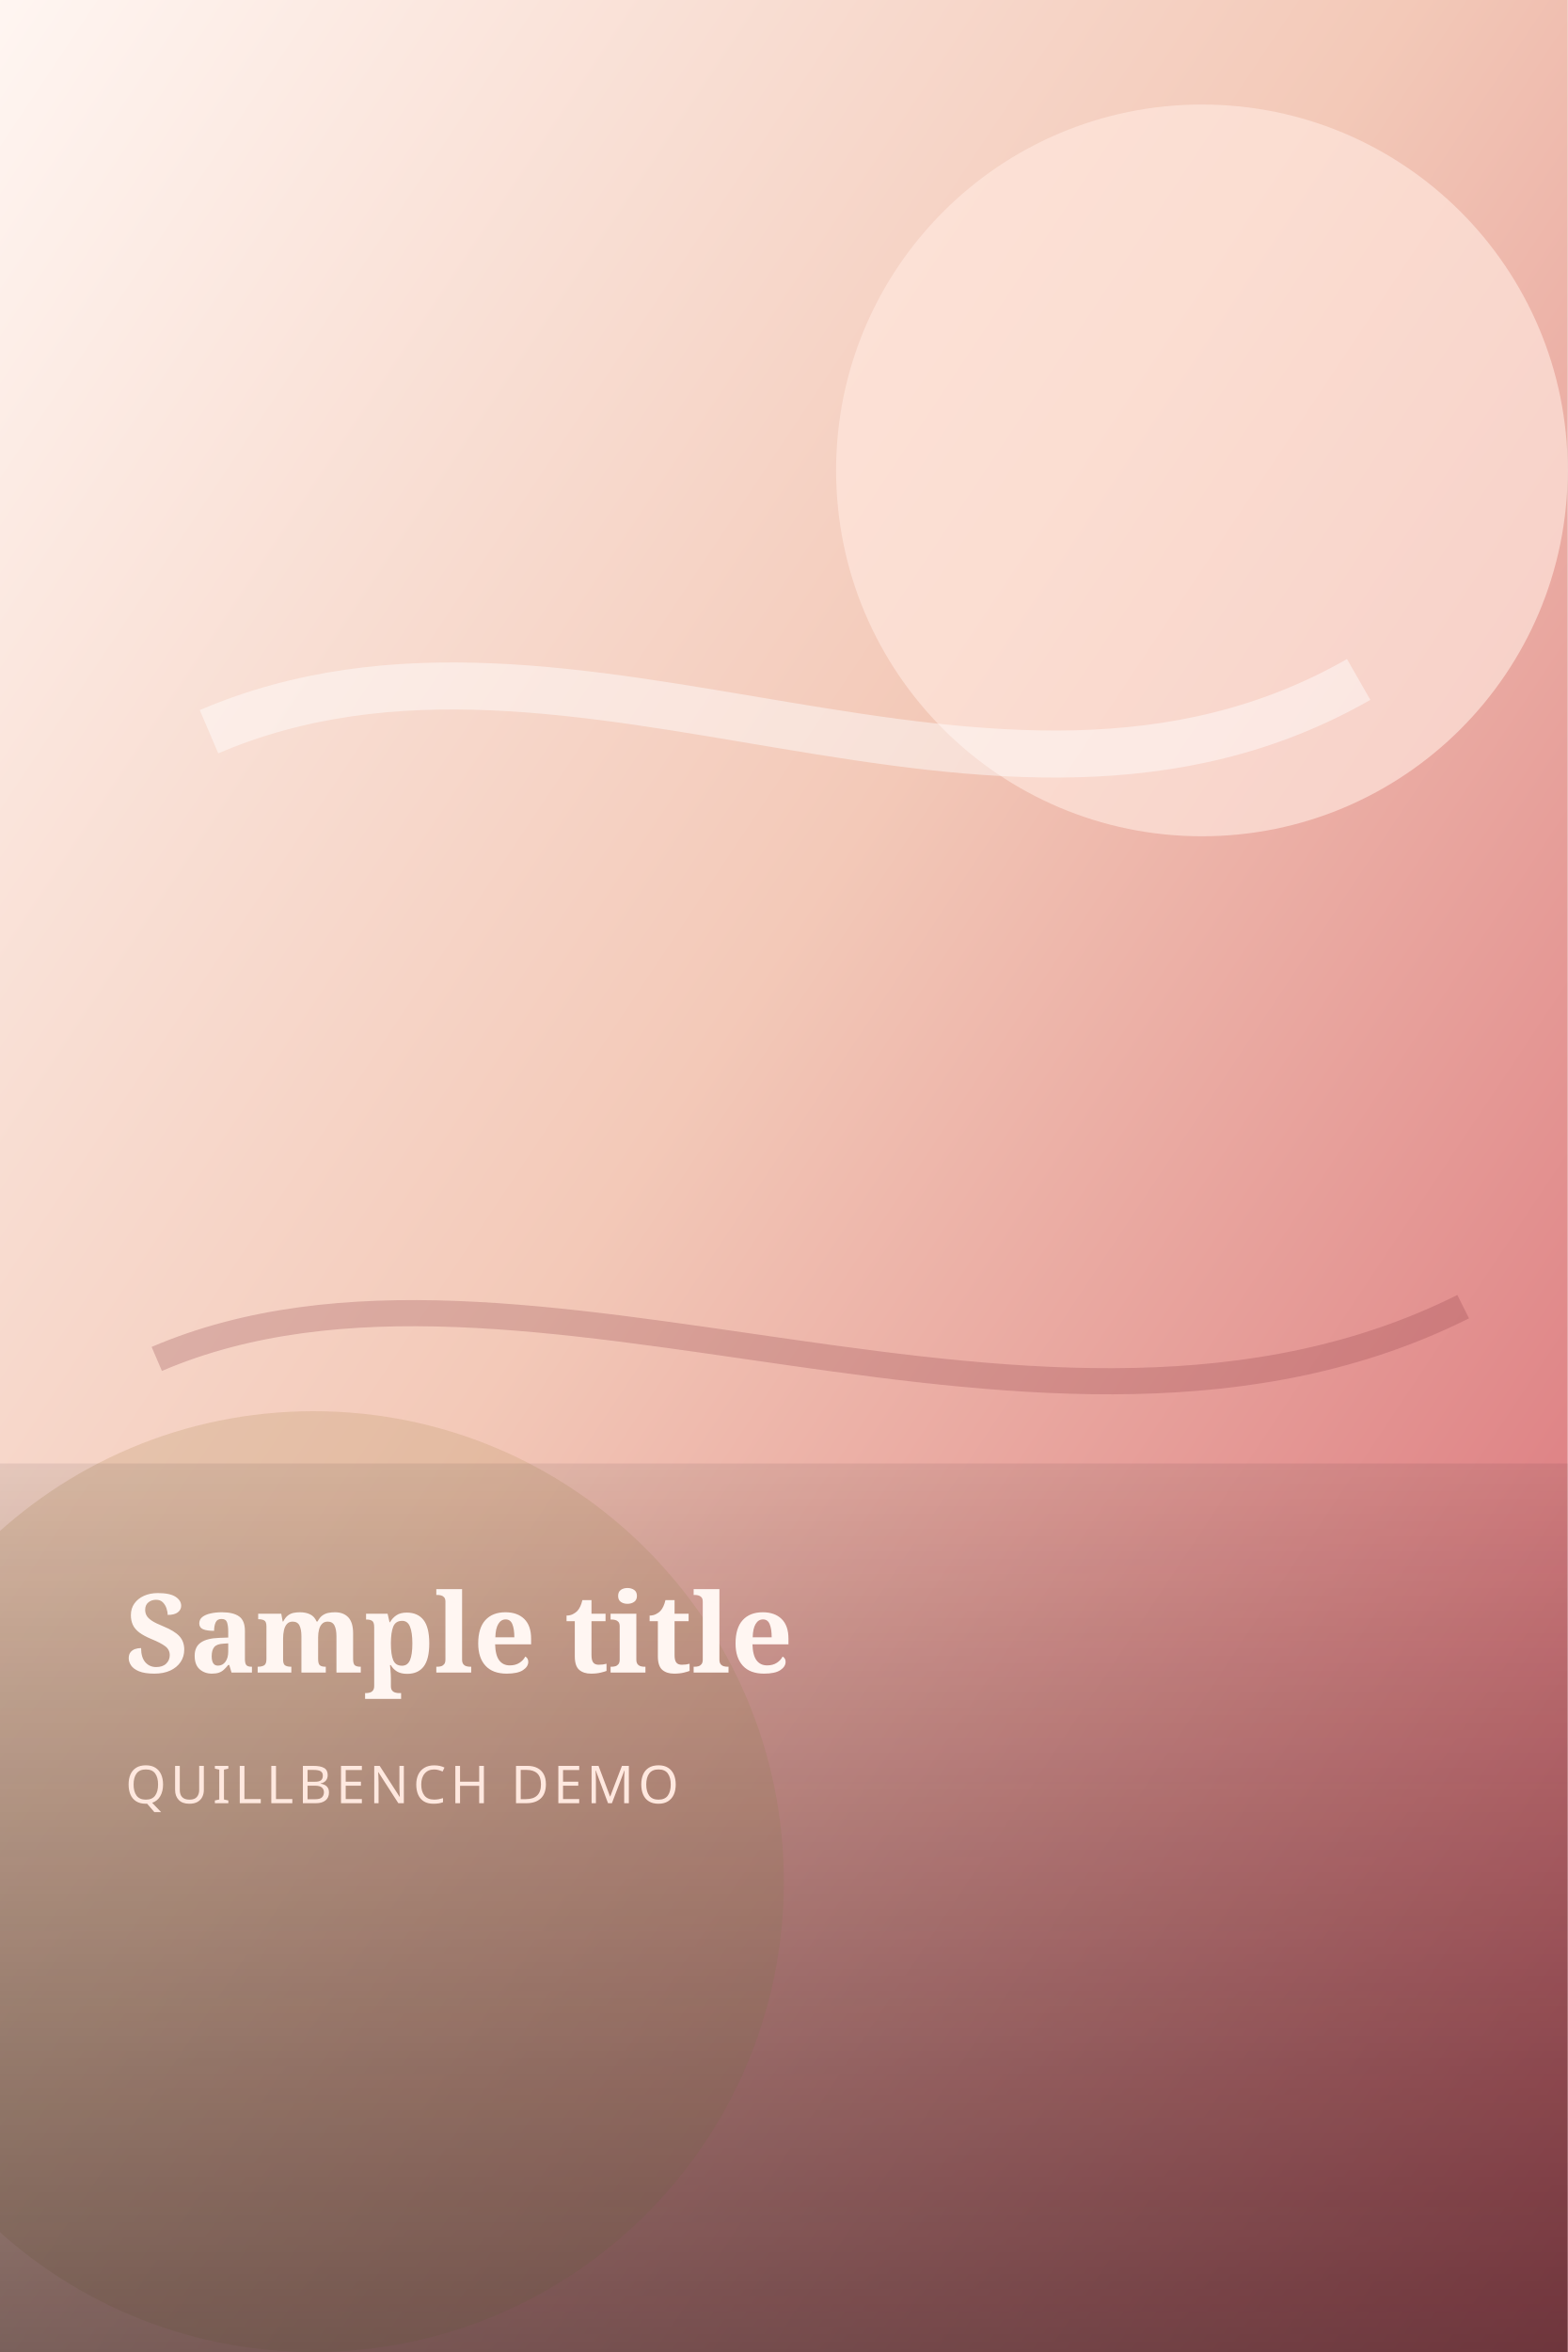
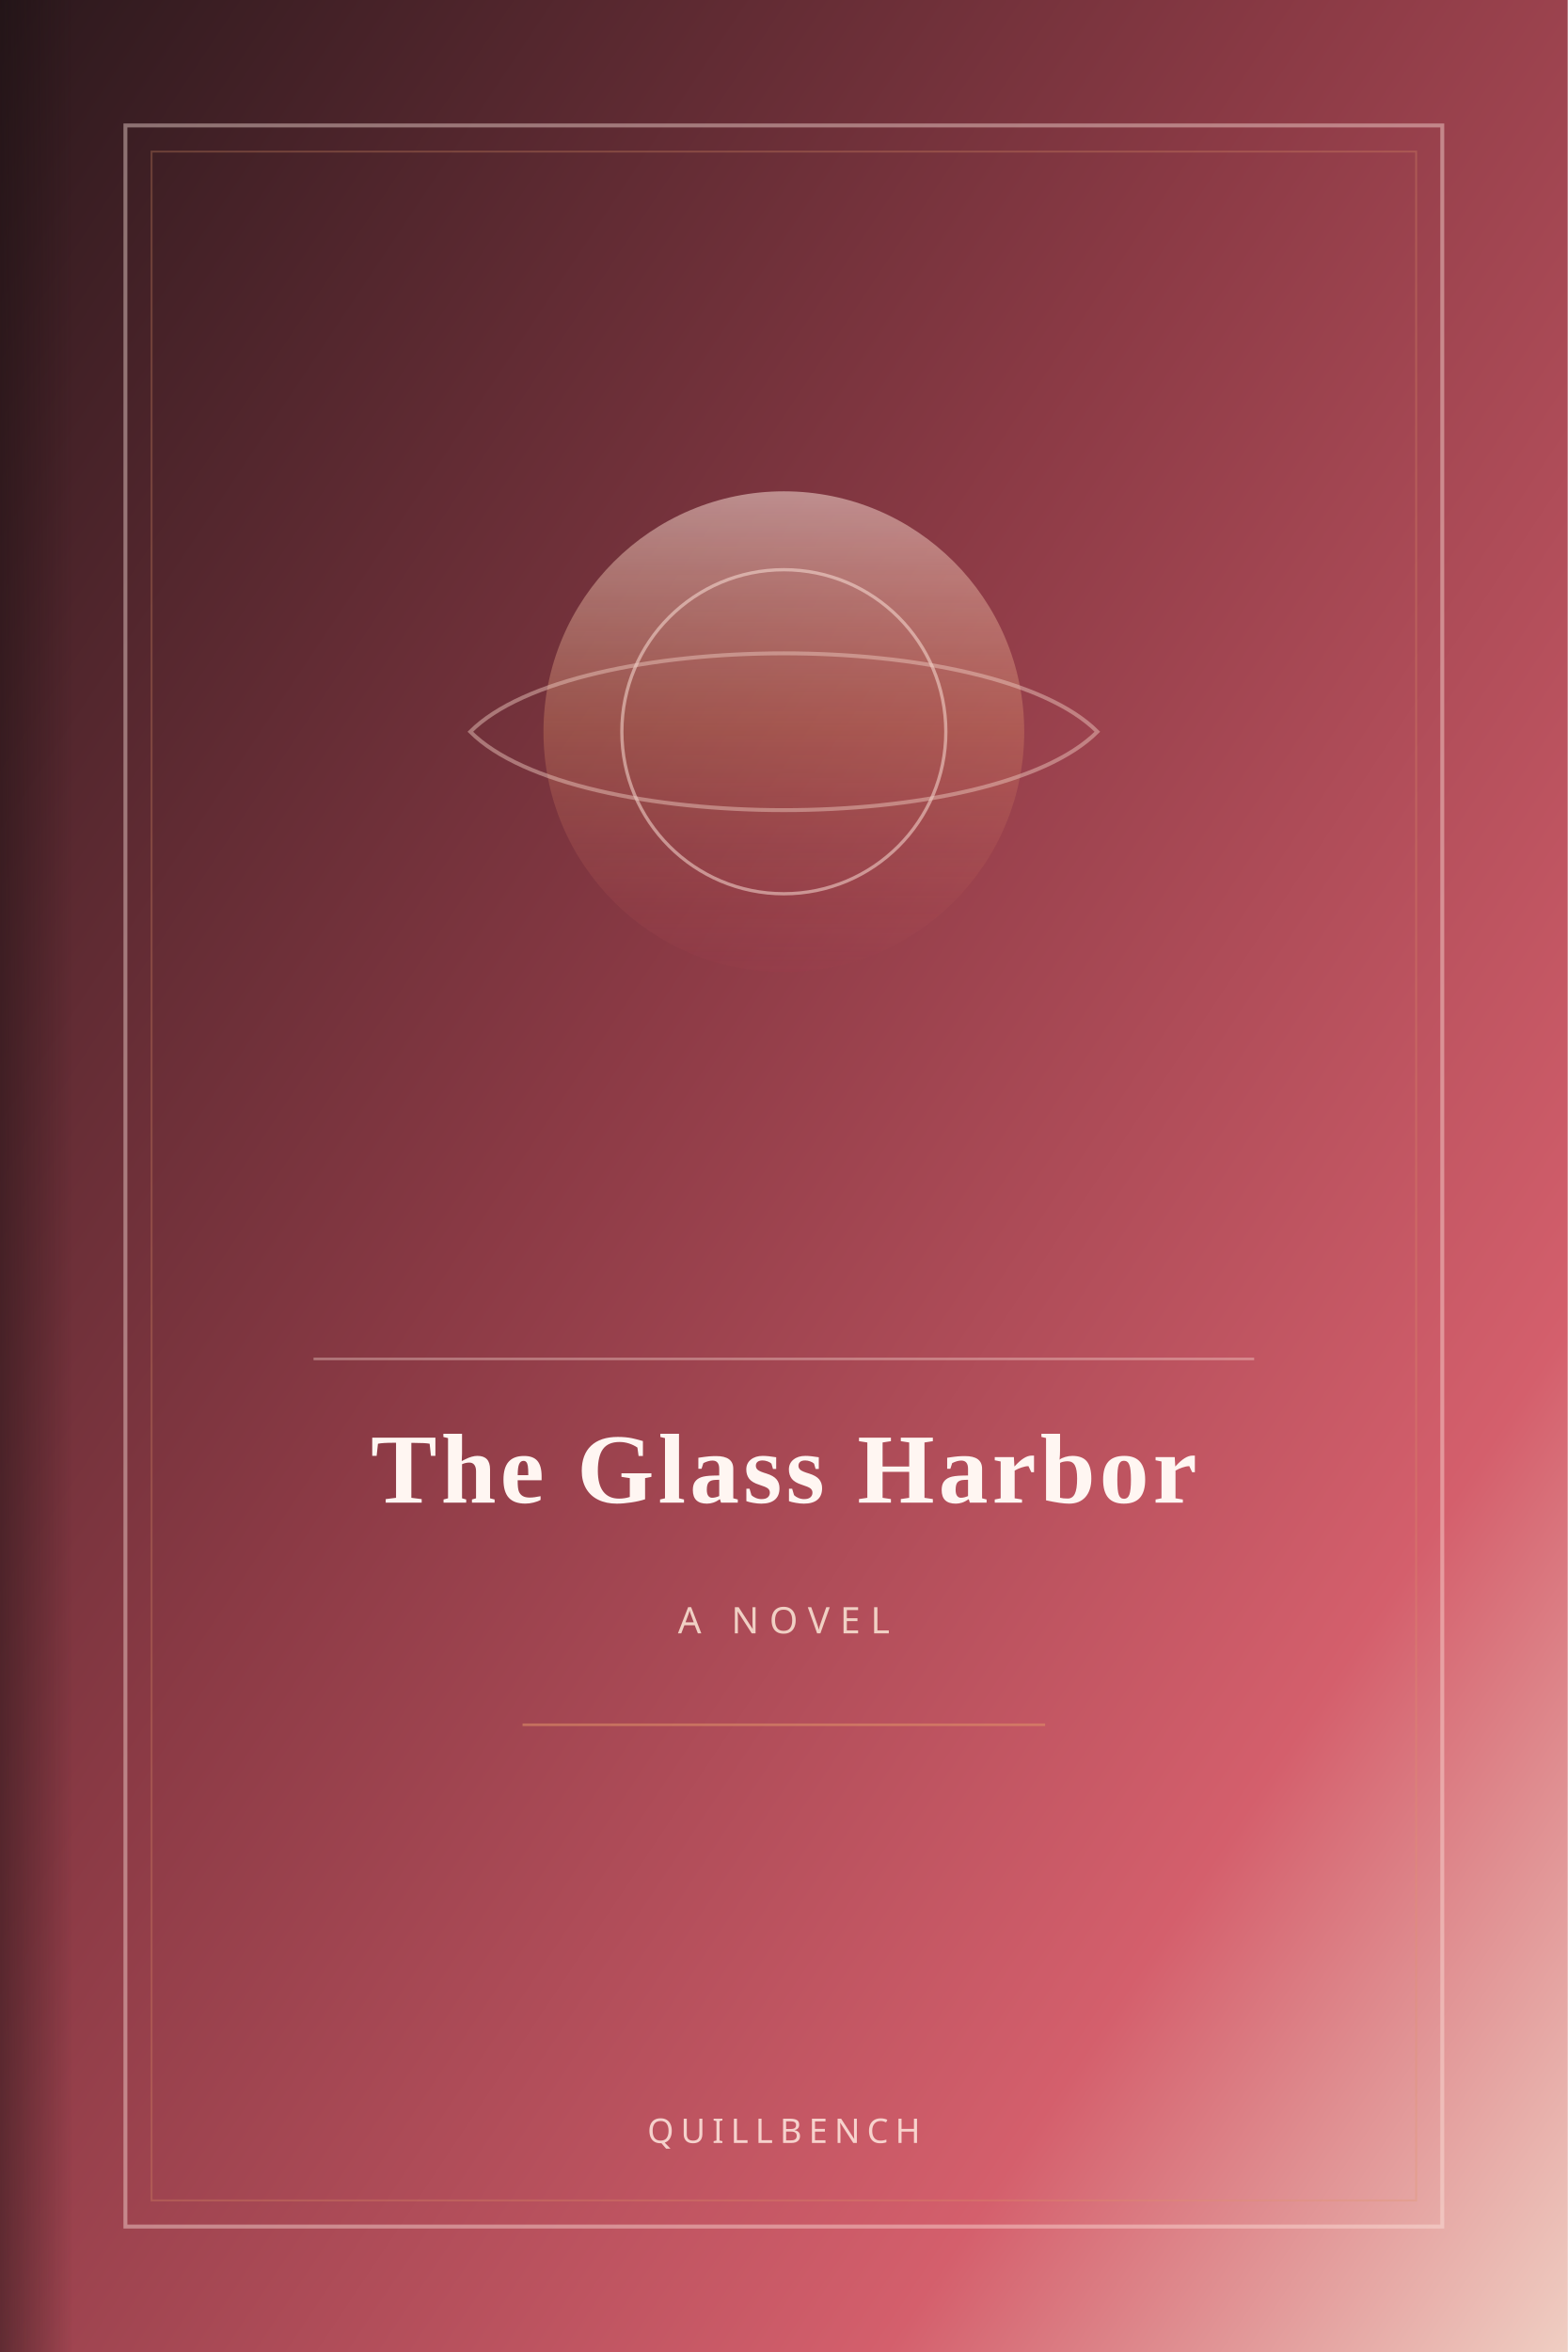
- <svg xmlns="http://www.w3.org/2000/svg" width="600" height="900" viewBox="0 0 600 900" role="img" aria-label="Sample cover">
+ <svg xmlns="http://www.w3.org/2000/svg" width="600" height="900" viewBox="0 0 600 900" role="img" aria-label="The Glass Harbor cover">
  <defs>
-     <linearGradient id="bg" x1="0" y1="0" x2="1" y2="1">
-       <stop offset="0%" stop-color="#fff6f2" />
-       <stop offset="45%" stop-color="#f3c9b8" />
-       <stop offset="100%" stop-color="#d45f6c" />
+     <linearGradient id="g1" x1="0" y1="0" x2="1" y2="1">
+       <stop offset="0%" stop-color="#2a181c" />
+       <stop offset="42%" stop-color="#8b3a45" />
+       <stop offset="78%" stop-color="#d45f6c" />
+       <stop offset="100%" stop-color="#f0d0c4" />
    </linearGradient>
-     <linearGradient id="band" x1="0" y1="0" x2="0" y2="1">
-       <stop offset="0%" stop-color="#1a1214" stop-opacity="0.08" />
-       <stop offset="100%" stop-color="#1a1214" stop-opacity="0.55" />
+     <linearGradient id="metal1" x1="0" y1="0" x2="0" y2="1">
+       <stop offset="0%" stop-color="#ffe8df" stop-opacity="0.55" />
+       <stop offset="50%" stop-color="#e09268" stop-opacity="0.35" />
+       <stop offset="100%" stop-color="#a23d4c" stop-opacity="0.15" />
+     </linearGradient>
+     <linearGradient id="spine1" x1="0" y1="0" x2="1" y2="0">
+       <stop offset="0%" stop-color="#1a1012" stop-opacity="0.45" />
+       <stop offset="100%" stop-color="#1a1012" stop-opacity="0" />
    </linearGradient>
  </defs>
-   <rect width="600" height="900" fill="url(#bg)" />
-   <circle cx="460" cy="180" r="140" fill="#ffe8df" opacity="0.65" />
-   <circle cx="120" cy="720" r="180" fill="#c9a27a" opacity="0.35" />
-   <path d="M80 280 C220 220, 380 340, 520 260" fill="none" stroke="#fff" stroke-width="18" opacity="0.45" />
-   <path d="M60 520 C200 460, 400 580, 560 500" fill="none" stroke="#8b3a45" stroke-width="10" opacity="0.25" />
-   <rect x="0" y="560" width="600" height="340" fill="url(#band)" />
-   <text x="48" y="640" fill="#fff6f2" font-family="Georgia, serif" font-size="42" font-weight="600">Sample title</text>
-   <text x="48" y="690" fill="#ffe8df" font-family="system-ui, sans-serif" font-size="20" letter-spacing="0.08em">QUILLBENCH DEMO</text>
+   <rect width="600" height="900" fill="url(#g1)" />
+   <rect width="28" height="900" fill="url(#spine1)" />
+   <rect x="48" y="48" width="504" height="804" fill="none" stroke="#ffe8df" stroke-opacity="0.42" stroke-width="1.5" />
+   <rect x="58" y="58" width="484" height="784" fill="none" stroke="#e09268" stroke-opacity="0.28" stroke-width="0.75" />
+   <circle cx="300" cy="280" r="92" fill="url(#metal1)" opacity="0.9" />
+   <circle cx="300" cy="280" r="62" fill="none" stroke="#ffe8df" stroke-opacity="0.5" stroke-width="1.25" />
+   <path d="M180 280 C220 240, 380 240, 420 280 C380 320, 220 320, 180 280 Z" fill="none" stroke="#f0d0c4" stroke-opacity="0.45" stroke-width="1.5" />
+   <line x1="120" y1="520" x2="480" y2="520" stroke="#ffe8df" stroke-opacity="0.35" stroke-width="1" />
+   <text x="300" y="575" text-anchor="middle" fill="#fff6f2" font-family="Georgia, 'Times New Roman', serif" font-size="38" font-weight="600" letter-spacing="0.04em">The Glass Harbor</text>
+   <text x="300" y="625" text-anchor="middle" fill="#f0d0c4" font-family="system-ui, sans-serif" font-size="14" letter-spacing="0.28em">A NOVEL</text>
+   <line x1="200" y1="660" x2="400" y2="660" stroke="#e09268" stroke-opacity="0.55" stroke-width="1" />
+   <text x="300" y="820" text-anchor="middle" fill="#ffe8df" font-family="system-ui, sans-serif" font-size="13" letter-spacing="0.2em" opacity="0.85">QUILLBENCH</text>
</svg>
